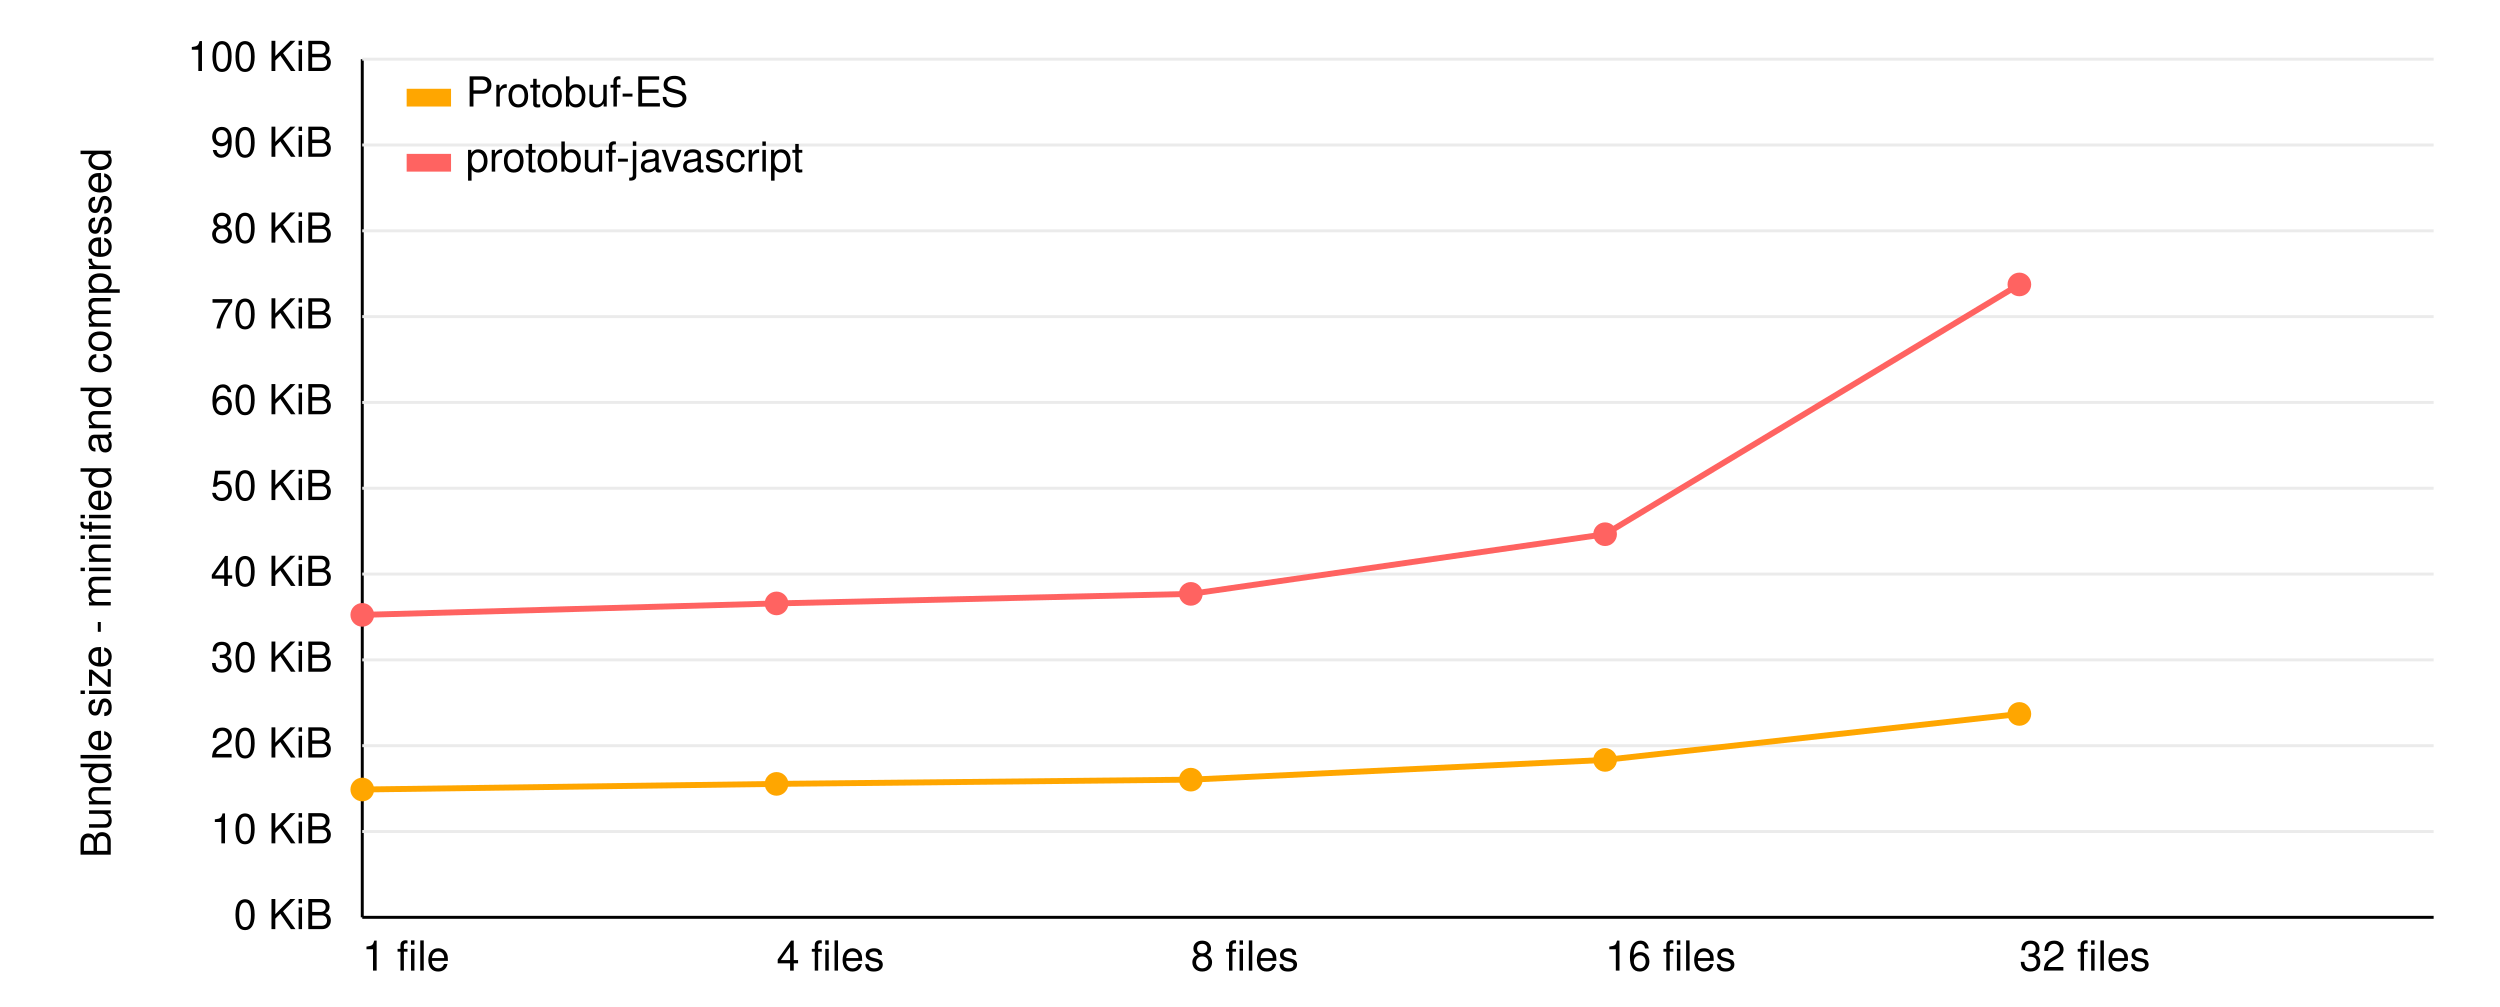
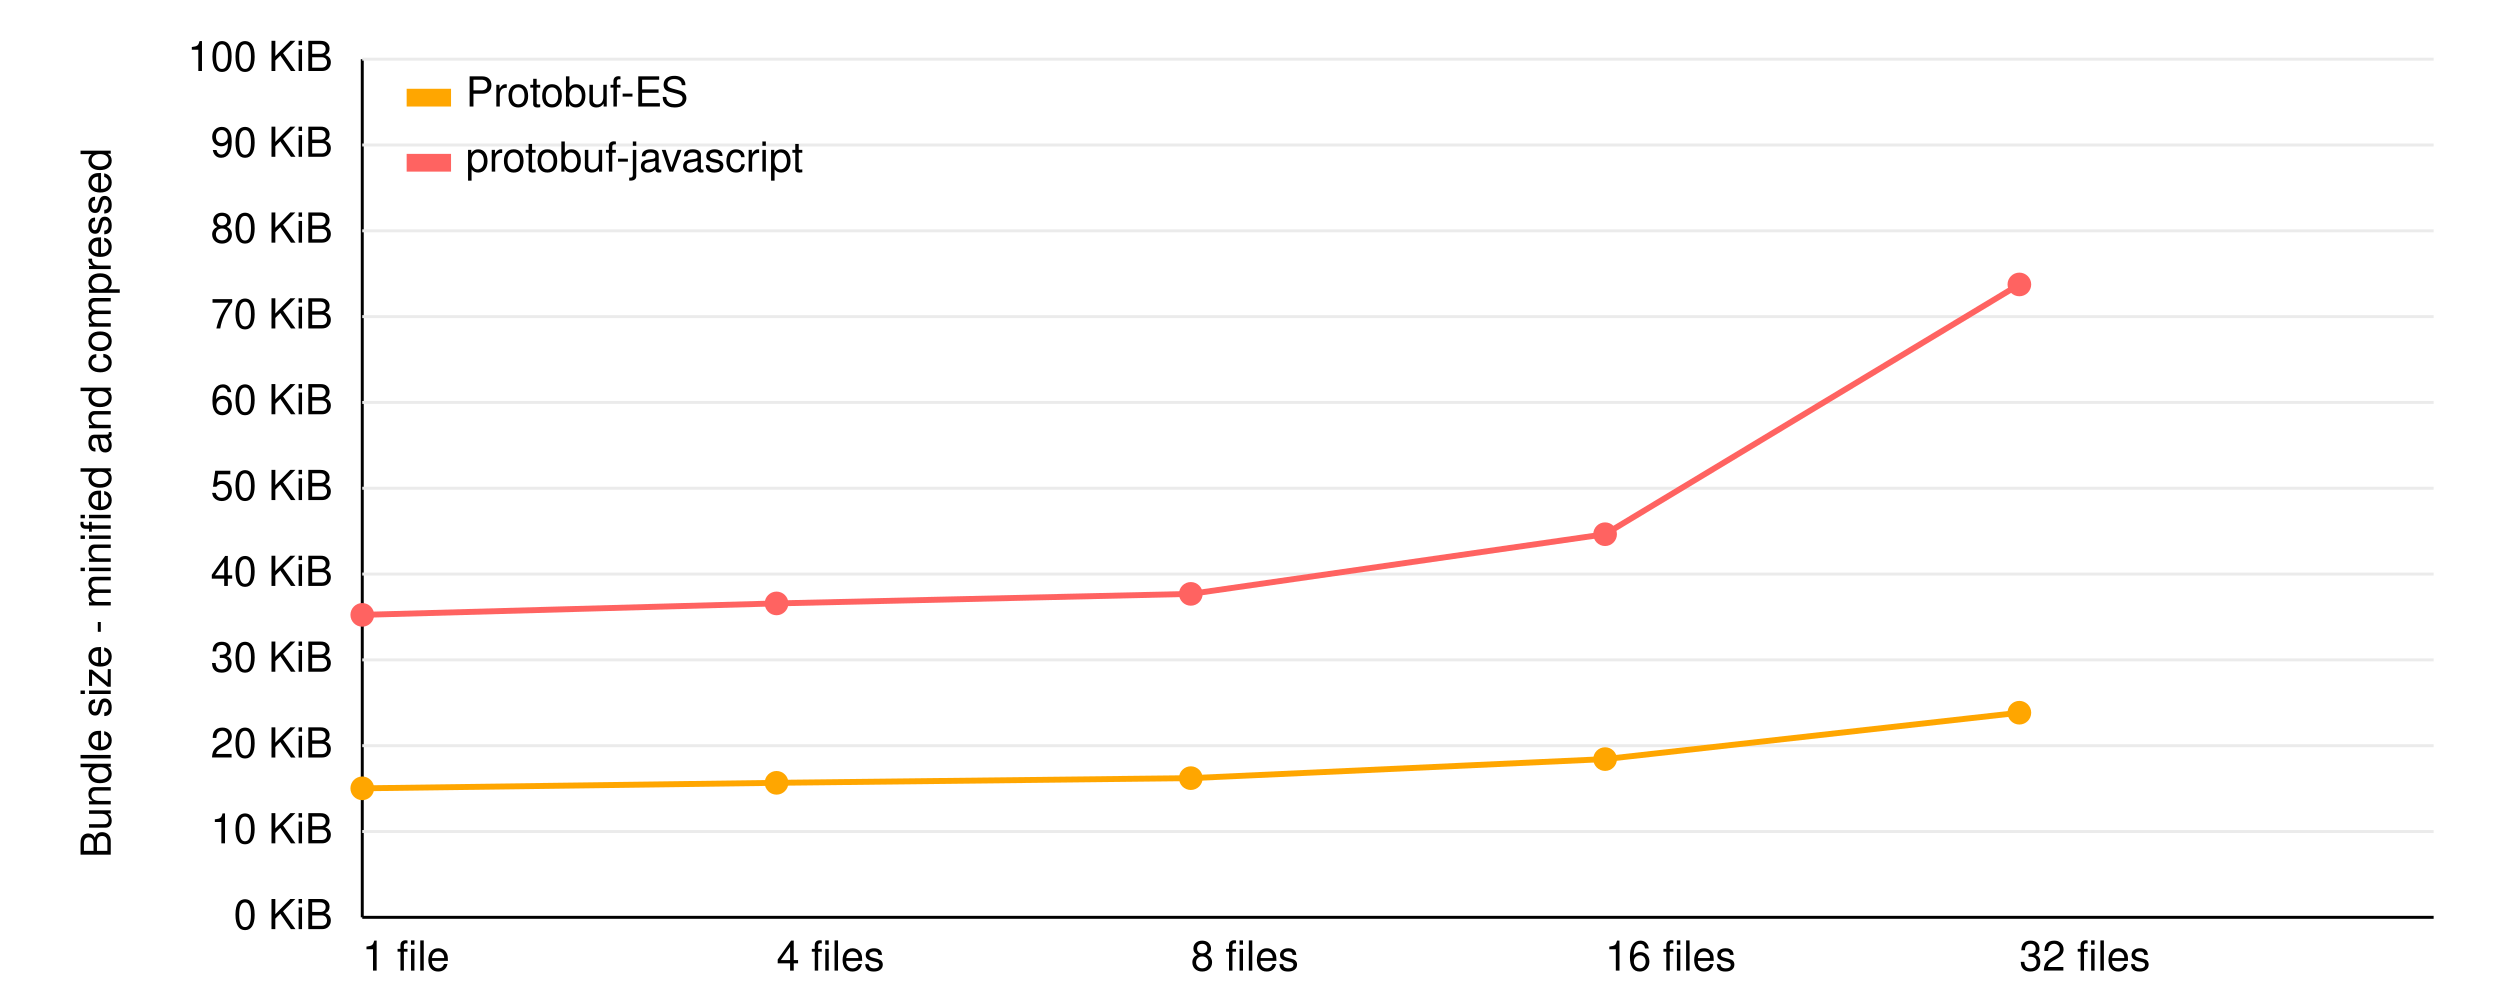
<svg xmlns="http://www.w3.org/2000/svg" version="1.1" width="820px" height="330px" viewBox="0 0 820 340" class="chart">
  <style>
      
      text {
        font: 14px Verdana, Helvetica, Arial, sans-serif;
      }
      
    </style>
  <g transform="translate(110,310)">
    <line y1="0" x2="700" stroke="black" />
    <text x="0" y="18" text-anchor="start">1 file</text>
    <text x="140" y="18" text-anchor="start">4 files</text>
    <text x="280" y="18" text-anchor="start">8 files</text>
    <text x="420" y="18" text-anchor="start">16 files</text>
    <text x="560" y="18" text-anchor="start">32 files</text>
  </g>
  <g transform="translate(110, 20)">
    <line x1="0" x2="0" y1="0" y2="290" stroke="black" />
    <g transform="rotate(-90), translate(-150,-85)">
      <text text-anchor="middle">Bundle size - minified and compressed</text>
    </g>
    <text x="-10" y="4" text-anchor="end">100 KiB</text>
    <line x1="0" x2="700" y1="0" y2="0" stroke="#ebebeb" />
    <text x="-10" y="33" text-anchor="end">90 KiB</text>
    <line x1="0" x2="700" y1="29" y2="29" stroke="#ebebeb" />
    <text x="-10" y="62" text-anchor="end">80 KiB</text>
    <line x1="0" x2="700" y1="58" y2="58" stroke="#ebebeb" />
    <text x="-10" y="91" text-anchor="end">70 KiB</text>
    <line x1="0" x2="700" y1="87" y2="87" stroke="#ebebeb" />
    <text x="-10" y="120" text-anchor="end">60 KiB</text>
    <line x1="0" x2="700" y1="116" y2="116" stroke="#ebebeb" />
    <text x="-10" y="149" text-anchor="end">50 KiB</text>
    <line x1="0" x2="700" y1="145" y2="145" stroke="#ebebeb" />
    <text x="-10" y="178" text-anchor="end">40 KiB</text>
    <line x1="0" x2="700" y1="174" y2="174" stroke="#ebebeb" />
    <text x="-10" y="207" text-anchor="end">30 KiB</text>
    <line x1="0" x2="700" y1="203" y2="203" stroke="#ebebeb" />
    <text x="-10" y="236" text-anchor="end">20 KiB</text>
    <line x1="0" x2="700" y1="232" y2="232" stroke="#ebebeb" />
    <text x="-10" y="265" text-anchor="end">10 KiB</text>
    <line x1="0" x2="700" y1="261" y2="261" stroke="#ebebeb" />
    <text x="-10" y="294" text-anchor="end">0 KiB</text>
  </g>
  <g transform="translate(110, 20)">
-     <polyline fill="none" stroke="#ffa600" stroke-width="2" points="0,246.806 140,244.908 280,243.478 420,236.803 560,221.269">
+     <polyline fill="none" stroke="#ffa600" stroke-width="2" points="0,246.407 140,244.546 280,242.966 420,236.528 560,220.853">
    </polyline>
-     <circle cx="0" cy="246.806" r="4" fill="#ffa600" />
-     <circle cx="140" cy="244.908" r="4" fill="#ffa600" />
-     <circle cx="280" cy="243.478" r="4" fill="#ffa600" />
-     <circle cx="420" cy="236.803" r="4" fill="#ffa600" />
-     <circle cx="560" cy="221.269" r="4" fill="#ffa600" />
+     <circle cx="0" cy="246.407" r="4" fill="#ffa600" />
+     <circle cx="140" cy="244.546" r="4" fill="#ffa600" />
+     <circle cx="280" cy="242.966" r="4" fill="#ffa600" />
+     <circle cx="420" cy="236.528" r="4" fill="#ffa600" />
+     <circle cx="560" cy="220.853" r="4" fill="#ffa600" />
  </g>
  <g transform="translate(110, 20)">
    <polyline fill="none" stroke="#ff6361" stroke-width="2" points="0,187.789 140,183.918 280,180.695 420,160.528 560,76.125">
    </polyline>
    <circle cx="0" cy="187.789" r="4" fill="#ff6361" />
    <circle cx="140" cy="183.918" r="4" fill="#ff6361" />
    <circle cx="280" cy="180.695" r="4" fill="#ff6361" />
    <circle cx="420" cy="160.528" r="4" fill="#ff6361" />
    <circle cx="560" cy="76.125" r="4" fill="#ff6361" />
  </g>
  <g transform="translate(125, 30)">
    <g transform="translate(0, 0)">
      <rect width="15" height="6" fill="#ffa600" />
      <text x="20" y="6">Protobuf-ES</text>
    </g>
    <g transform="translate(0, 22)">
      <rect width="15" height="6" fill="#ff6361" />
      <text x="20" y="6">protobuf-javascript</text>
    </g>
  </g>
</svg>
